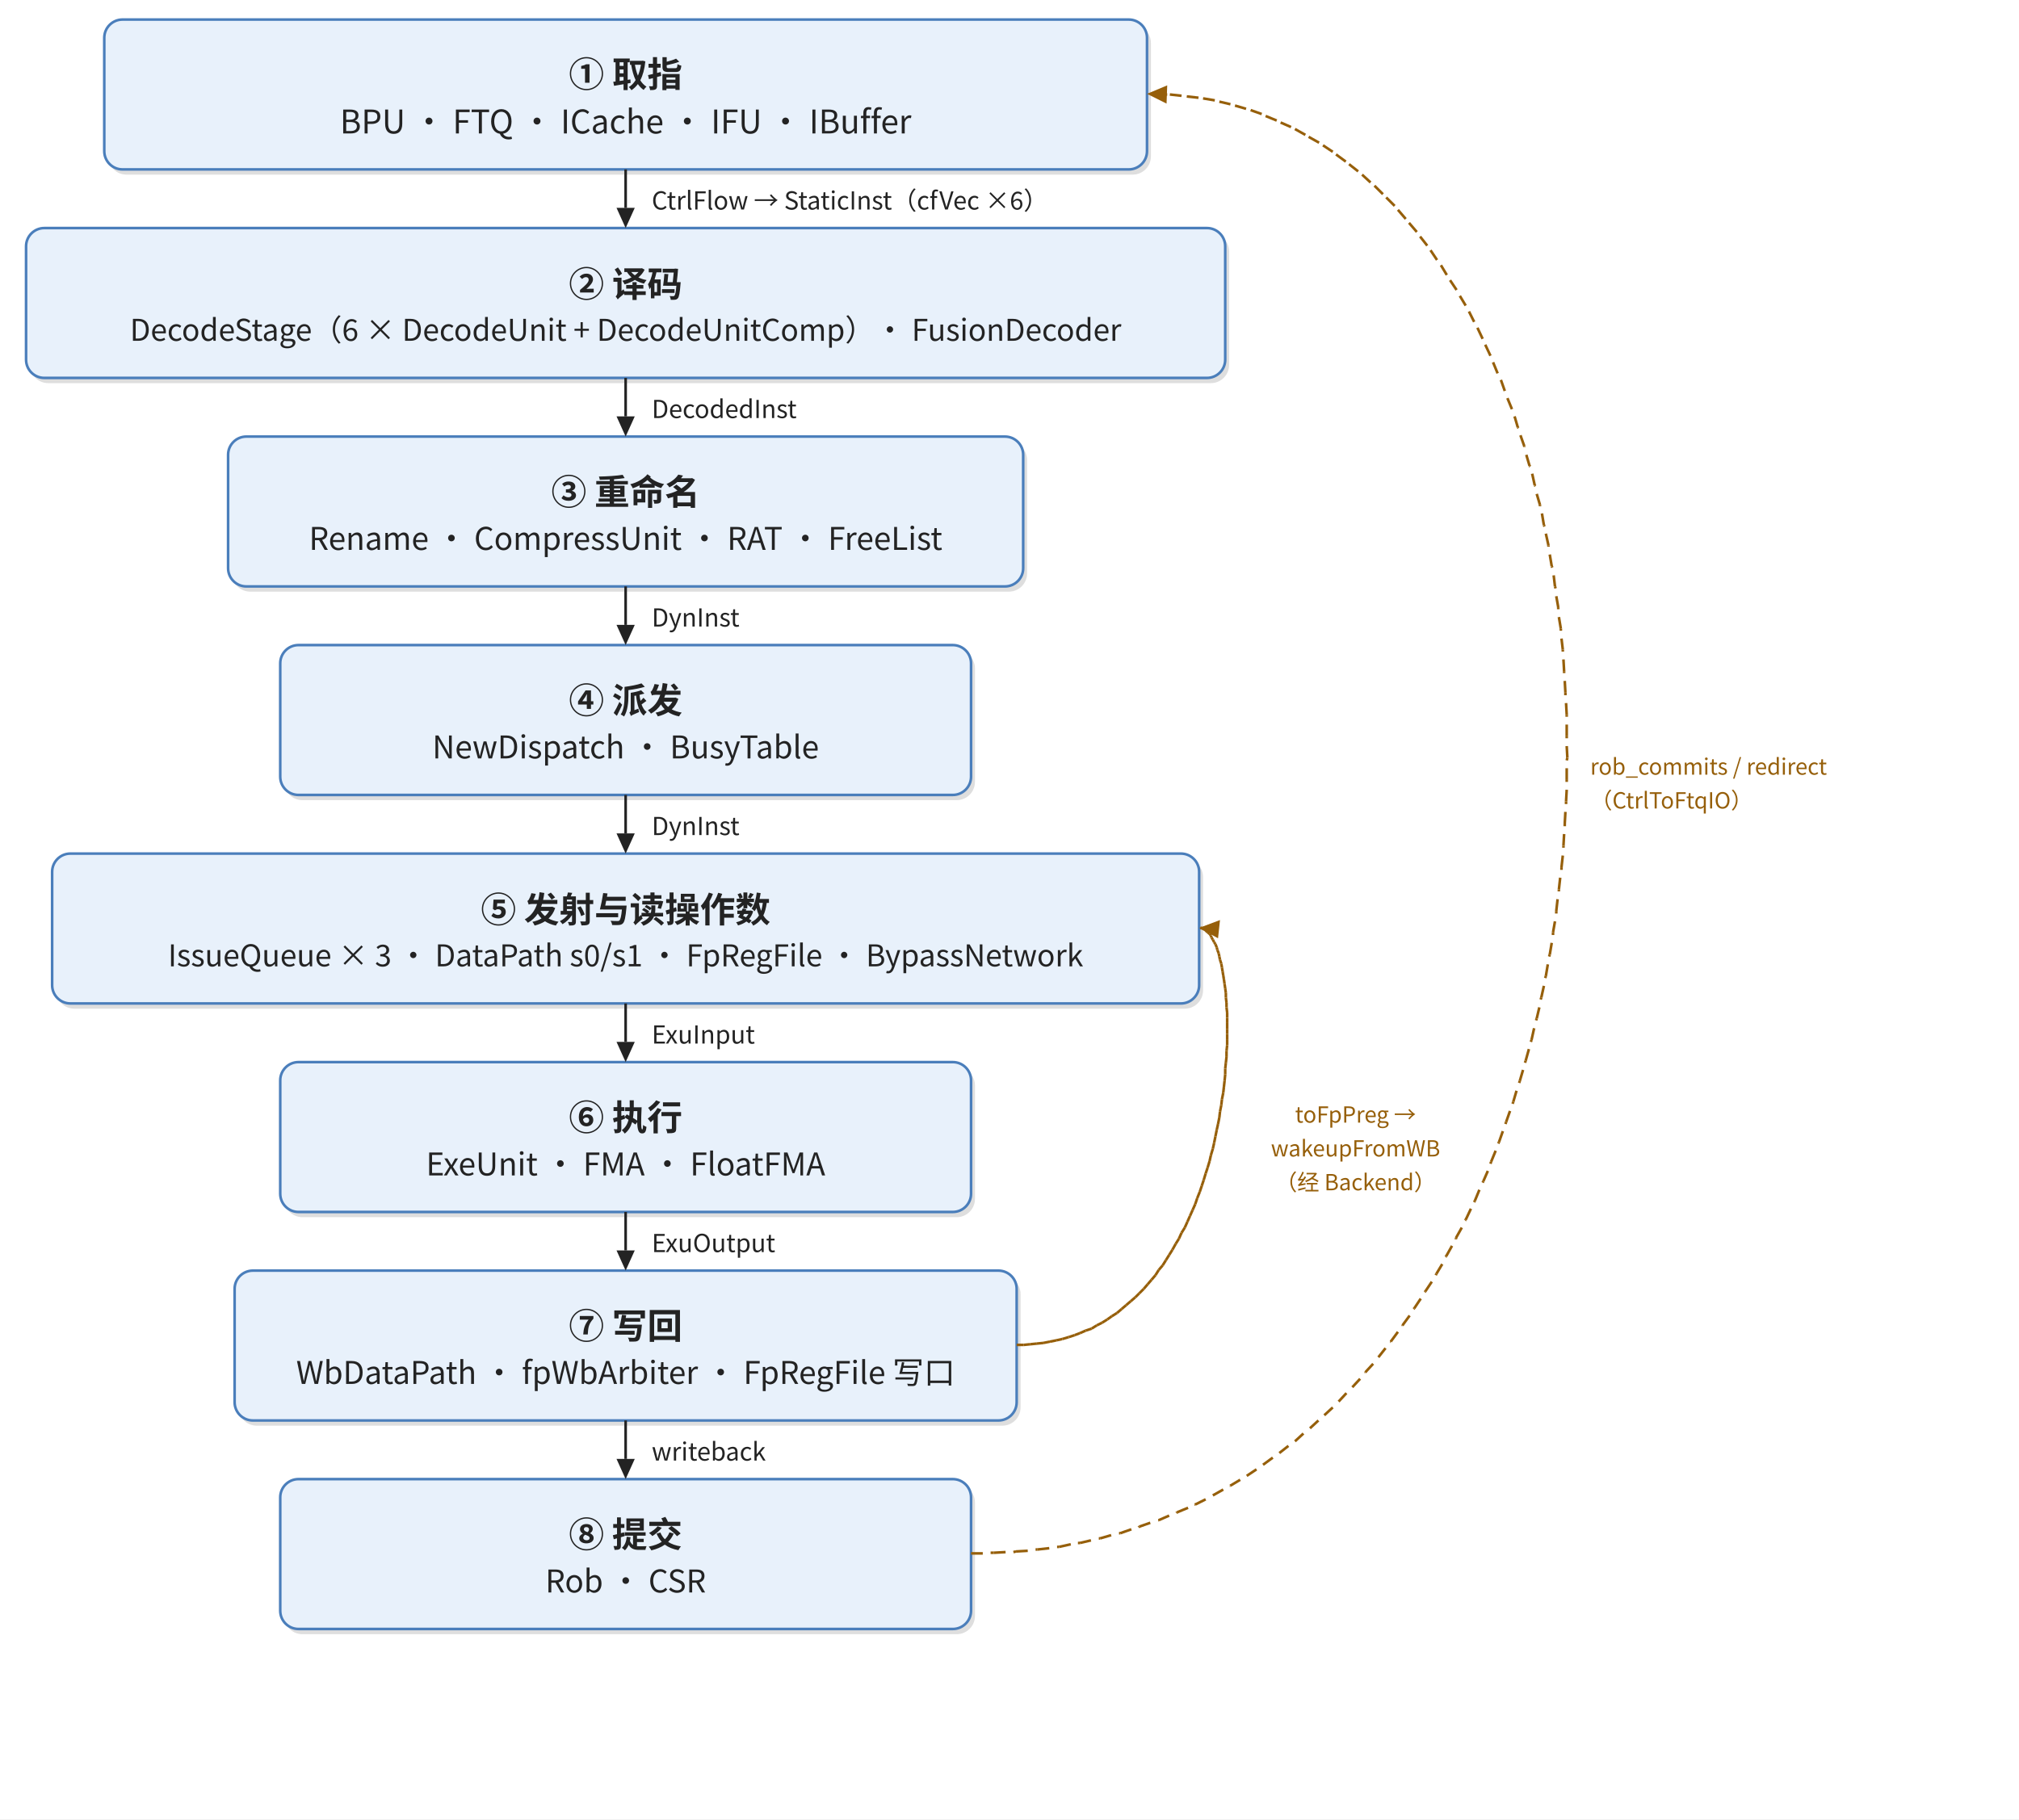
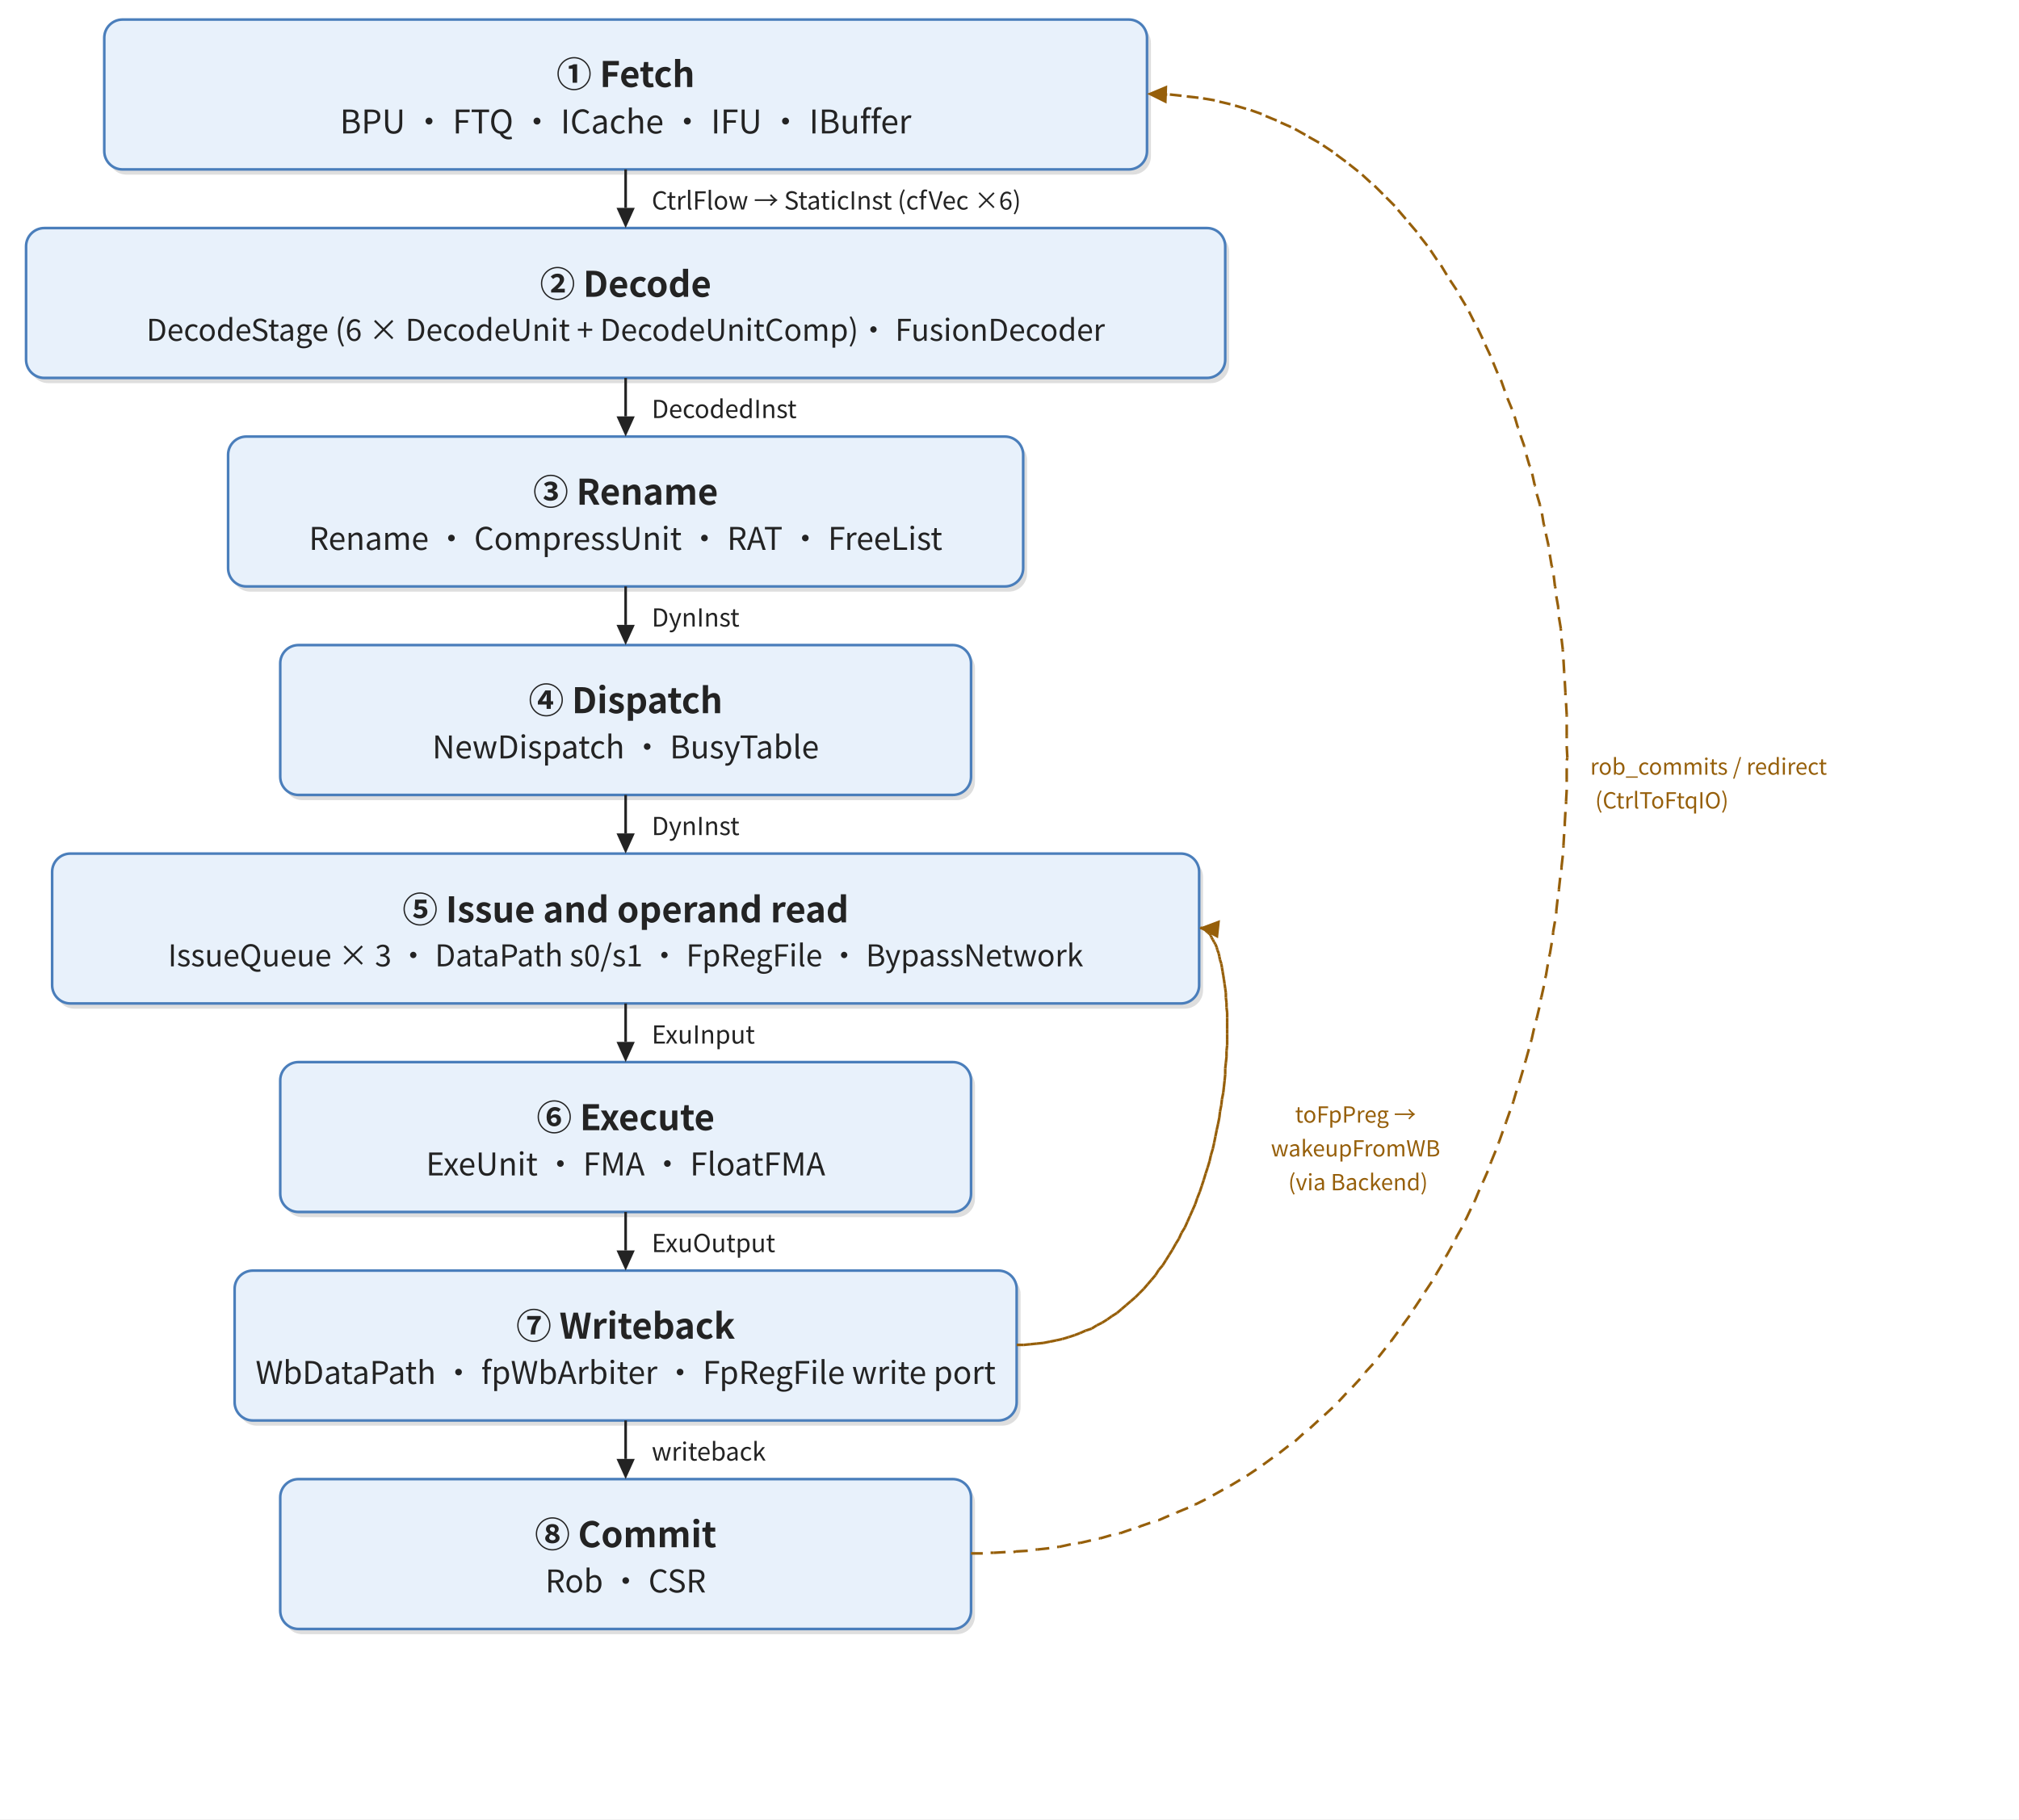
- <svg xmlns="http://www.w3.org/2000/svg" width="1549" height="1396" viewBox="0 0 1549 1396" font-family="'Noto Sans CJK SC','Source Han Sans SC','Microsoft YaHei','PingFang SC',sans-serif">
+ <svg xmlns="http://www.w3.org/2000/svg" width="1549" height="1396" viewBox="0 0 1549 1396" font-family="'Noto Sans CJK SC','Source Han Sans SC','Microsoft YaHei','PingFang SC',sans-serif" xml:space="preserve">
  <rect x="0" y="0" width="1549" height="1396" fill="#ffffff" />
  <rect x="83" y="19" width="800" height="115" rx="14" fill="#DEDEDE" />
  <rect x="80" y="15" width="800" height="115" rx="14" fill="#E8F1FB" stroke="#4A7EBB" stroke-width="2" />
-   <text x="480" y="55" font-size="27" fill="#232323" text-anchor="middle" dominant-baseline="central" font-weight="bold">① 取指</text>
-   <text x="480" y="91.5" font-size="25" fill="#232323" text-anchor="middle" dominant-baseline="central">BPU · FTQ · ICache · IFU · IBuffer</text>
+   <text xml:space="preserve" x="480" y="55" font-size="27" fill="#232323" text-anchor="middle" dominant-baseline="central" font-weight="bold">① Fetch</text>
+   <text xml:space="preserve" x="480" y="91.5" font-size="25" fill="#232323" text-anchor="middle" dominant-baseline="central">BPU · FTQ · ICache · IFU · IBuffer</text>
  <rect x="23" y="179" width="920" height="115" rx="14" fill="#DEDEDE" />
  <rect x="20" y="175" width="920" height="115" rx="14" fill="#E8F1FB" stroke="#4A7EBB" stroke-width="2" />
-   <text x="480" y="216" font-size="27" fill="#232323" text-anchor="middle" dominant-baseline="central" font-weight="bold">② 译码</text>
-   <text x="480" y="251.5" font-size="23" fill="#232323" text-anchor="middle" dominant-baseline="central">DecodeStage（6 × DecodeUnit + DecodeUnitComp）· FusionDecoder</text>
+   <text xml:space="preserve" x="480" y="216" font-size="27" fill="#232323" text-anchor="middle" dominant-baseline="central" font-weight="bold">② Decode</text>
+   <text xml:space="preserve" x="480" y="251.5" font-size="23" fill="#232323" text-anchor="middle" dominant-baseline="central">DecodeStage (6 × DecodeUnit + DecodeUnitComp)· FusionDecoder</text>
  <rect x="178" y="339" width="610" height="115" rx="14" fill="#DEDEDE" />
  <rect x="175" y="335" width="610" height="115" rx="14" fill="#E8F1FB" stroke="#4A7EBB" stroke-width="2" />
-   <text x="480" y="375.5" font-size="27" fill="#232323" text-anchor="middle" dominant-baseline="central" font-weight="bold">③ 重命名</text>
-   <text x="480" y="411.5" font-size="24" fill="#232323" text-anchor="middle" dominant-baseline="central">Rename · CompressUnit · RAT · FreeList</text>
+   <text xml:space="preserve" x="480" y="375.5" font-size="27" fill="#232323" text-anchor="middle" dominant-baseline="central" font-weight="bold">③ Rename</text>
+   <text xml:space="preserve" x="480" y="411.5" font-size="24" fill="#232323" text-anchor="middle" dominant-baseline="central">Rename · CompressUnit · RAT · FreeList</text>
  <rect x="218" y="499" width="530" height="115" rx="14" fill="#DEDEDE" />
  <rect x="215" y="495" width="530" height="115" rx="14" fill="#E8F1FB" stroke="#4A7EBB" stroke-width="2" />
-   <text x="480" y="535.5" font-size="27" fill="#232323" text-anchor="middle" dominant-baseline="central" font-weight="bold">④ 派发</text>
-   <text x="480" y="571.5" font-size="24" fill="#232323" text-anchor="middle" dominant-baseline="central">NewDispatch · BusyTable</text>
+   <text xml:space="preserve" x="480" y="535.5" font-size="27" fill="#232323" text-anchor="middle" dominant-baseline="central" font-weight="bold">④ Dispatch</text>
+   <text xml:space="preserve" x="480" y="571.5" font-size="24" fill="#232323" text-anchor="middle" dominant-baseline="central">NewDispatch · BusyTable</text>
  <rect x="43" y="659" width="880" height="115" rx="14" fill="#DEDEDE" />
  <rect x="40" y="655" width="880" height="115" rx="14" fill="#E8F1FB" stroke="#4A7EBB" stroke-width="2" />
-   <text x="480" y="696" font-size="27" fill="#232323" text-anchor="middle" dominant-baseline="central" font-weight="bold">⑤ 发射与读操作数</text>
-   <text x="480" y="731.5" font-size="23" fill="#232323" text-anchor="middle" dominant-baseline="central">IssueQueue × 3 · DataPath s0/s1 · FpRegFile · BypassNetwork</text>
+   <text xml:space="preserve" x="480" y="696" font-size="27" fill="#232323" text-anchor="middle" dominant-baseline="central" font-weight="bold">⑤ Issue and operand read</text>
+   <text xml:space="preserve" x="480" y="731.5" font-size="23" fill="#232323" text-anchor="middle" dominant-baseline="central">IssueQueue × 3 · DataPath s0/s1 · FpRegFile · BypassNetwork</text>
  <rect x="218" y="819" width="530" height="115" rx="14" fill="#DEDEDE" />
  <rect x="215" y="815" width="530" height="115" rx="14" fill="#E8F1FB" stroke="#4A7EBB" stroke-width="2" />
-   <text x="480" y="855.5" font-size="27" fill="#232323" text-anchor="middle" dominant-baseline="central" font-weight="bold">⑥ 执行</text>
-   <text x="480" y="891.5" font-size="24" fill="#232323" text-anchor="middle" dominant-baseline="central">ExeUnit · FMA · FloatFMA</text>
+   <text xml:space="preserve" x="480" y="855.5" font-size="27" fill="#232323" text-anchor="middle" dominant-baseline="central" font-weight="bold">⑥ Execute</text>
+   <text xml:space="preserve" x="480" y="891.5" font-size="24" fill="#232323" text-anchor="middle" dominant-baseline="central">ExeUnit · FMA · FloatFMA</text>
  <rect x="183" y="979" width="600" height="115" rx="14" fill="#DEDEDE" />
  <rect x="180" y="975" width="600" height="115" rx="14" fill="#E8F1FB" stroke="#4A7EBB" stroke-width="2" />
-   <text x="480" y="1015.5" font-size="27" fill="#232323" text-anchor="middle" dominant-baseline="central" font-weight="bold">⑦ 写回</text>
-   <text x="480" y="1051.5" font-size="24" fill="#232323" text-anchor="middle" dominant-baseline="central">WbDataPath · fpWbArbiter · FpRegFile 写口</text>
+   <text xml:space="preserve" x="480" y="1015.5" font-size="27" fill="#232323" text-anchor="middle" dominant-baseline="central" font-weight="bold">⑦ Writeback</text>
+   <text xml:space="preserve" x="480" y="1051.5" font-size="24" fill="#232323" text-anchor="middle" dominant-baseline="central">WbDataPath · fpWbArbiter · FpRegFile write port</text>
  <rect x="218" y="1139" width="530" height="115" rx="14" fill="#DEDEDE" />
  <rect x="215" y="1135" width="530" height="115" rx="14" fill="#E8F1FB" stroke="#4A7EBB" stroke-width="2" />
-   <text x="480" y="1175.5" font-size="27" fill="#232323" text-anchor="middle" dominant-baseline="central" font-weight="bold">⑧ 提交</text>
-   <text x="480" y="1211.5" font-size="24" fill="#232323" text-anchor="middle" dominant-baseline="central">Rob · CSR</text>
+   <text xml:space="preserve" x="480" y="1175.5" font-size="27" fill="#232323" text-anchor="middle" dominant-baseline="central" font-weight="bold">⑧ Commit</text>
+   <text xml:space="preserve" x="480" y="1211.5" font-size="24" fill="#232323" text-anchor="middle" dominant-baseline="central">Rob · CSR</text>
  <polygon points="480,175 473,159.5 487,159.5" fill="#232323" />
  <line x1="480" y1="130" x2="480" y2="159.5" stroke="#232323" stroke-width="2" stroke-linecap="butt" />
-   <text x="500" y="152.5" font-size="19" fill="#232323" text-anchor="start" dominant-baseline="central" stroke="#FFFFFF" stroke-width="3.2" paint-order="stroke" stroke-linejoin="round">CtrlFlow → StaticInst（cfVec ×6）</text>
+   <text xml:space="preserve" x="500" y="152.5" font-size="19" fill="#232323" text-anchor="start" dominant-baseline="central" stroke="#FFFFFF" stroke-width="3.2" paint-order="stroke" stroke-linejoin="round">CtrlFlow → StaticInst (cfVec ×6)</text>
  <polygon points="480,335 473,319.5 487,319.5" fill="#232323" />
  <line x1="480" y1="290" x2="480" y2="319.5" stroke="#232323" stroke-width="2" stroke-linecap="butt" />
-   <text x="500" y="312.5" font-size="19" fill="#232323" text-anchor="start" dominant-baseline="central" stroke="#FFFFFF" stroke-width="3.2" paint-order="stroke" stroke-linejoin="round">DecodedInst</text>
+   <text xml:space="preserve" x="500" y="312.5" font-size="19" fill="#232323" text-anchor="start" dominant-baseline="central" stroke="#FFFFFF" stroke-width="3.2" paint-order="stroke" stroke-linejoin="round">DecodedInst</text>
  <polygon points="480,495 473,479.5 487,479.5" fill="#232323" />
  <line x1="480" y1="450" x2="480" y2="479.5" stroke="#232323" stroke-width="2" stroke-linecap="butt" />
-   <text x="500" y="472.5" font-size="19" fill="#232323" text-anchor="start" dominant-baseline="central" stroke="#FFFFFF" stroke-width="3.2" paint-order="stroke" stroke-linejoin="round">DynInst</text>
+   <text xml:space="preserve" x="500" y="472.5" font-size="19" fill="#232323" text-anchor="start" dominant-baseline="central" stroke="#FFFFFF" stroke-width="3.2" paint-order="stroke" stroke-linejoin="round">DynInst</text>
  <polygon points="480,655 473,639.5 487,639.5" fill="#232323" />
  <line x1="480" y1="610" x2="480" y2="639.5" stroke="#232323" stroke-width="2" stroke-linecap="butt" />
-   <text x="500" y="632.5" font-size="19" fill="#232323" text-anchor="start" dominant-baseline="central" stroke="#FFFFFF" stroke-width="3.2" paint-order="stroke" stroke-linejoin="round">DynInst</text>
+   <text xml:space="preserve" x="500" y="632.5" font-size="19" fill="#232323" text-anchor="start" dominant-baseline="central" stroke="#FFFFFF" stroke-width="3.2" paint-order="stroke" stroke-linejoin="round">DynInst</text>
  <polygon points="480,815 473,799.5 487,799.5" fill="#232323" />
  <line x1="480" y1="770" x2="480" y2="799.5" stroke="#232323" stroke-width="2" stroke-linecap="butt" />
-   <text x="500" y="792.5" font-size="19" fill="#232323" text-anchor="start" dominant-baseline="central" stroke="#FFFFFF" stroke-width="3.2" paint-order="stroke" stroke-linejoin="round">ExuInput</text>
+   <text xml:space="preserve" x="500" y="792.5" font-size="19" fill="#232323" text-anchor="start" dominant-baseline="central" stroke="#FFFFFF" stroke-width="3.2" paint-order="stroke" stroke-linejoin="round">ExuInput</text>
  <polygon points="480,975 473,959.5 487,959.5" fill="#232323" />
  <line x1="480" y1="930" x2="480" y2="959.5" stroke="#232323" stroke-width="2" stroke-linecap="butt" />
-   <text x="500" y="952.5" font-size="19" fill="#232323" text-anchor="start" dominant-baseline="central" stroke="#FFFFFF" stroke-width="3.2" paint-order="stroke" stroke-linejoin="round">ExuOutput</text>
+   <text xml:space="preserve" x="500" y="952.5" font-size="19" fill="#232323" text-anchor="start" dominant-baseline="central" stroke="#FFFFFF" stroke-width="3.2" paint-order="stroke" stroke-linejoin="round">ExuOutput</text>
  <polygon points="480,1135 473,1119.5 487,1119.5" fill="#232323" />
  <line x1="480" y1="1090" x2="480" y2="1119.5" stroke="#232323" stroke-width="2" stroke-linecap="butt" />
-   <text x="500" y="1112.5" font-size="19" fill="#232323" text-anchor="start" dominant-baseline="central" stroke="#FFFFFF" stroke-width="3.2" paint-order="stroke" stroke-linejoin="round">writeback</text>
+   <text xml:space="preserve" x="500" y="1112.5" font-size="19" fill="#232323" text-anchor="start" dominant-baseline="central" stroke="#FFFFFF" stroke-width="3.2" paint-order="stroke" stroke-linejoin="round">writeback</text>
  <polygon points="920,712 936,706 934.5,720" fill="#965F0A" />
  <line x1="780" y1="1032" x2="785.5" y2="1032" stroke="#965F0A" stroke-width="2" stroke-linecap="butt" />
  <line x1="785.5" y1="1032" x2="790.5" y2="1031.5" stroke="#965F0A" stroke-width="2" stroke-linecap="butt" />
  <line x1="790.5" y1="1031.5" x2="795.5" y2="1031" stroke="#965F0A" stroke-width="2" stroke-linecap="butt" />
  <line x1="795.5" y1="1031" x2="800.5" y2="1030.5" stroke="#965F0A" stroke-width="2" stroke-linecap="butt" />
  <line x1="800.5" y1="1030.5" x2="805.5" y2="1029.5" stroke="#965F0A" stroke-width="2" stroke-linecap="butt" />
  <line x1="805.5" y1="1029.5" x2="810.5" y2="1028.5" stroke="#965F0A" stroke-width="2" stroke-linecap="butt" />
  <line x1="810.5" y1="1028.5" x2="815" y2="1027.5" stroke="#965F0A" stroke-width="2" stroke-linecap="butt" />
  <line x1="815" y1="1027.5" x2="820" y2="1026" stroke="#965F0A" stroke-width="2" stroke-linecap="butt" />
  <line x1="820" y1="1026" x2="824.5" y2="1024.5" stroke="#965F0A" stroke-width="2" stroke-linecap="butt" />
  <line x1="824.5" y1="1024.5" x2="828.5" y2="1023" stroke="#965F0A" stroke-width="2" stroke-linecap="butt" />
  <line x1="828.5" y1="1023" x2="833" y2="1021" stroke="#965F0A" stroke-width="2" stroke-linecap="butt" />
  <line x1="833" y1="1021" x2="837.5" y2="1019.5" stroke="#965F0A" stroke-width="2" stroke-linecap="butt" />
  <line x1="837.5" y1="1019.5" x2="841.5" y2="1017" stroke="#965F0A" stroke-width="2" stroke-linecap="butt" />
  <line x1="841.5" y1="1017" x2="845.5" y2="1015" stroke="#965F0A" stroke-width="2" stroke-linecap="butt" />
  <line x1="845.5" y1="1015" x2="849.5" y2="1012.5" stroke="#965F0A" stroke-width="2" stroke-linecap="butt" />
  <line x1="849.5" y1="1012.5" x2="853" y2="1010" stroke="#965F0A" stroke-width="2" stroke-linecap="butt" />
  <line x1="853" y1="1010" x2="857" y2="1007.5" stroke="#965F0A" stroke-width="2" stroke-linecap="butt" />
  <line x1="857" y1="1007.5" x2="860.5" y2="1004.5" stroke="#965F0A" stroke-width="2" stroke-linecap="butt" />
  <line x1="860.5" y1="1004.5" x2="864" y2="1001.5" stroke="#965F0A" stroke-width="2" stroke-linecap="butt" />
  <line x1="864" y1="1001.5" x2="867.5" y2="998.5" stroke="#965F0A" stroke-width="2" stroke-linecap="butt" />
  <line x1="867.5" y1="998.5" x2="871" y2="995.5" stroke="#965F0A" stroke-width="2" stroke-linecap="butt" />
  <line x1="871" y1="995.5" x2="874" y2="992.5" stroke="#965F0A" stroke-width="2" stroke-linecap="butt" />
  <line x1="874" y1="992.5" x2="877.5" y2="989" stroke="#965F0A" stroke-width="2" stroke-linecap="butt" />
  <line x1="877.5" y1="989" x2="880.5" y2="985.5" stroke="#965F0A" stroke-width="2" stroke-linecap="butt" />
  <line x1="880.5" y1="985.5" x2="883.5" y2="982" stroke="#965F0A" stroke-width="2" stroke-linecap="butt" />
  <line x1="883.5" y1="982" x2="886.5" y2="978.5" stroke="#965F0A" stroke-width="2" stroke-linecap="butt" />
  <line x1="886.5" y1="978.5" x2="889" y2="974.5" stroke="#965F0A" stroke-width="2" stroke-linecap="butt" />
  <line x1="889" y1="974.5" x2="892" y2="971" stroke="#965F0A" stroke-width="2" stroke-linecap="butt" />
  <line x1="892" y1="971" x2="894.5" y2="967" stroke="#965F0A" stroke-width="2" stroke-linecap="butt" />
  <line x1="894.5" y1="967" x2="897" y2="963" stroke="#965F0A" stroke-width="2" stroke-linecap="butt" />
  <line x1="897" y1="963" x2="899.5" y2="959" stroke="#965F0A" stroke-width="2" stroke-linecap="butt" />
  <line x1="899.5" y1="959" x2="902" y2="954.5" stroke="#965F0A" stroke-width="2" stroke-linecap="butt" />
  <line x1="902" y1="954.5" x2="904.5" y2="950.5" stroke="#965F0A" stroke-width="2" stroke-linecap="butt" />
  <line x1="904.5" y1="950.5" x2="906.5" y2="946" stroke="#965F0A" stroke-width="2" stroke-linecap="butt" />
  <line x1="906.5" y1="946" x2="909" y2="942" stroke="#965F0A" stroke-width="2" stroke-linecap="butt" />
  <line x1="909" y1="942" x2="911" y2="937.5" stroke="#965F0A" stroke-width="2" stroke-linecap="butt" />
  <line x1="911" y1="937.5" x2="913" y2="933" stroke="#965F0A" stroke-width="2" stroke-linecap="butt" />
  <line x1="913" y1="933" x2="915" y2="928.5" stroke="#965F0A" stroke-width="2" stroke-linecap="butt" />
  <line x1="915" y1="928.5" x2="917" y2="924" stroke="#965F0A" stroke-width="2" stroke-linecap="butt" />
  <line x1="917" y1="924" x2="918.5" y2="919.5" stroke="#965F0A" stroke-width="2" stroke-linecap="butt" />
  <line x1="918.5" y1="919.5" x2="920.5" y2="914.5" stroke="#965F0A" stroke-width="2" stroke-linecap="butt" />
  <line x1="920.5" y1="914.5" x2="922" y2="910" stroke="#965F0A" stroke-width="2" stroke-linecap="butt" />
  <line x1="922" y1="910" x2="923.5" y2="905.5" stroke="#965F0A" stroke-width="2" stroke-linecap="butt" />
  <line x1="923.5" y1="905.5" x2="925" y2="900.5" stroke="#965F0A" stroke-width="2" stroke-linecap="butt" />
  <line x1="925" y1="900.5" x2="926.5" y2="896" stroke="#965F0A" stroke-width="2" stroke-linecap="butt" />
  <line x1="926.5" y1="896" x2="928" y2="891" stroke="#965F0A" stroke-width="2" stroke-linecap="butt" />
  <line x1="928" y1="891" x2="929" y2="886.5" stroke="#965F0A" stroke-width="2" stroke-linecap="butt" />
  <line x1="929" y1="886.5" x2="930.5" y2="881.5" stroke="#965F0A" stroke-width="2" stroke-linecap="butt" />
  <line x1="930.5" y1="881.5" x2="931.5" y2="877" stroke="#965F0A" stroke-width="2" stroke-linecap="butt" />
  <line x1="931.5" y1="877" x2="932.5" y2="872" stroke="#965F0A" stroke-width="2" stroke-linecap="butt" />
  <line x1="932.5" y1="872" x2="933.5" y2="867" stroke="#965F0A" stroke-width="2" stroke-linecap="butt" />
  <line x1="933.5" y1="867" x2="934.5" y2="862.5" stroke="#965F0A" stroke-width="2" stroke-linecap="butt" />
  <line x1="934.5" y1="862.5" x2="935.5" y2="857.5" stroke="#965F0A" stroke-width="2" stroke-linecap="butt" />
  <line x1="935.5" y1="857.5" x2="936" y2="853" stroke="#965F0A" stroke-width="2" stroke-linecap="butt" />
  <line x1="936" y1="853" x2="937" y2="848" stroke="#965F0A" stroke-width="2" stroke-linecap="butt" />
  <line x1="937" y1="848" x2="937.5" y2="843.5" stroke="#965F0A" stroke-width="2" stroke-linecap="butt" />
  <line x1="937.5" y1="843.5" x2="938.5" y2="838.5" stroke="#965F0A" stroke-width="2" stroke-linecap="butt" />
  <line x1="938.5" y1="838.5" x2="939" y2="834" stroke="#965F0A" stroke-width="2" stroke-linecap="butt" />
  <line x1="939" y1="834" x2="939.5" y2="829.5" stroke="#965F0A" stroke-width="2" stroke-linecap="butt" />
  <line x1="939.5" y1="829.5" x2="940" y2="824.5" stroke="#965F0A" stroke-width="2" stroke-linecap="butt" />
  <line x1="940" y1="824.5" x2="940" y2="820" stroke="#965F0A" stroke-width="2" stroke-linecap="butt" />
  <line x1="940" y1="820" x2="940.5" y2="815.5" stroke="#965F0A" stroke-width="2" stroke-linecap="butt" />
  <line x1="940.5" y1="815.5" x2="941" y2="811" stroke="#965F0A" stroke-width="2" stroke-linecap="butt" />
  <line x1="941" y1="811" x2="941" y2="806.5" stroke="#965F0A" stroke-width="2" stroke-linecap="butt" />
  <line x1="941" y1="806.5" x2="941.5" y2="802" stroke="#965F0A" stroke-width="2" stroke-linecap="butt" />
  <line x1="941.5" y1="802" x2="941.5" y2="798" stroke="#965F0A" stroke-width="2" stroke-linecap="butt" />
  <line x1="941.5" y1="798" x2="941.5" y2="793.5" stroke="#965F0A" stroke-width="2" stroke-linecap="butt" />
  <line x1="941.5" y1="793.5" x2="941.5" y2="789.5" stroke="#965F0A" stroke-width="2" stroke-linecap="butt" />
  <line x1="941.5" y1="789.5" x2="941.5" y2="785" stroke="#965F0A" stroke-width="2" stroke-linecap="butt" />
  <line x1="941.5" y1="785" x2="941.5" y2="781" stroke="#965F0A" stroke-width="2" stroke-linecap="butt" />
  <line x1="941.5" y1="781" x2="941.5" y2="777" stroke="#965F0A" stroke-width="2" stroke-linecap="butt" />
  <line x1="941.5" y1="777" x2="941" y2="773" stroke="#965F0A" stroke-width="2" stroke-linecap="butt" />
  <line x1="941" y1="773" x2="941" y2="769.5" stroke="#965F0A" stroke-width="2" stroke-linecap="butt" />
  <line x1="941" y1="769.5" x2="940.5" y2="765.5" stroke="#965F0A" stroke-width="2" stroke-linecap="butt" />
  <line x1="940.5" y1="765.5" x2="940.5" y2="762" stroke="#965F0A" stroke-width="2" stroke-linecap="butt" />
  <line x1="940.5" y1="762" x2="940" y2="758.5" stroke="#965F0A" stroke-width="2" stroke-linecap="butt" />
  <line x1="940" y1="758.5" x2="939.5" y2="755" stroke="#965F0A" stroke-width="2" stroke-linecap="butt" />
  <line x1="939.5" y1="755" x2="939" y2="751.5" stroke="#965F0A" stroke-width="2" stroke-linecap="butt" />
  <line x1="939" y1="751.5" x2="938.5" y2="748.5" stroke="#965F0A" stroke-width="2" stroke-linecap="butt" />
  <line x1="938.5" y1="748.5" x2="938" y2="745.5" stroke="#965F0A" stroke-width="2" stroke-linecap="butt" />
  <line x1="938" y1="745.5" x2="937.5" y2="742.5" stroke="#965F0A" stroke-width="2" stroke-linecap="butt" />
  <line x1="937.5" y1="742.5" x2="937" y2="739.5" stroke="#965F0A" stroke-width="2" stroke-linecap="butt" />
  <line x1="937" y1="739.5" x2="936" y2="736.5" stroke="#965F0A" stroke-width="2" stroke-linecap="butt" />
  <line x1="936" y1="736.5" x2="935.5" y2="734" stroke="#965F0A" stroke-width="2" stroke-linecap="butt" />
  <line x1="935.5" y1="734" x2="935" y2="731.5" stroke="#965F0A" stroke-width="2" stroke-linecap="butt" />
  <line x1="935" y1="731.5" x2="934" y2="729" stroke="#965F0A" stroke-width="2" stroke-linecap="butt" />
  <line x1="934" y1="729" x2="933.5" y2="727" stroke="#965F0A" stroke-width="2" stroke-linecap="butt" />
  <line x1="933.5" y1="727" x2="932.5" y2="724.5" stroke="#965F0A" stroke-width="2" stroke-linecap="butt" />
  <line x1="932.5" y1="724.5" x2="931.5" y2="723" stroke="#965F0A" stroke-width="2" stroke-linecap="butt" />
  <line x1="931.5" y1="723" x2="930.5" y2="721" stroke="#965F0A" stroke-width="2" stroke-linecap="butt" />
  <line x1="930.5" y1="721" x2="929.5" y2="719.5" stroke="#965F0A" stroke-width="2" stroke-linecap="butt" />
  <line x1="929.5" y1="719.5" x2="929" y2="718" stroke="#965F0A" stroke-width="2" stroke-linecap="butt" />
  <line x1="929" y1="718" x2="928" y2="716.5" stroke="#965F0A" stroke-width="2" stroke-linecap="butt" />
  <line x1="928" y1="716.5" x2="926.5" y2="715.5" stroke="#965F0A" stroke-width="2" stroke-linecap="butt" />
  <line x1="926.5" y1="715.5" x2="925.5" y2="714.5" stroke="#965F0A" stroke-width="2" stroke-linecap="butt" />
  <line x1="925.5" y1="714.5" x2="924.5" y2="713.5" stroke="#965F0A" stroke-width="2" stroke-linecap="butt" />
  <line x1="924.5" y1="713.5" x2="923.5" y2="713" stroke="#965F0A" stroke-width="2" stroke-linecap="butt" />
  <line x1="923.5" y1="713" x2="922.5" y2="712.5" stroke="#965F0A" stroke-width="2" stroke-linecap="butt" />
  <line x1="922.5" y1="712.5" x2="921" y2="712" stroke="#965F0A" stroke-width="2" stroke-linecap="butt" />
  <line x1="921" y1="712" x2="930" y2="713" stroke="#965F0A" stroke-width="2" stroke-linecap="butt" />
-   <text x="1040" y="854.05" font-size="17" fill="#965F0A" text-anchor="middle" dominant-baseline="central" stroke="#FFFFFF" stroke-width="3.2" paint-order="stroke" stroke-linejoin="round">toFpPreg →</text>
-   <text x="1040" y="880" font-size="17" fill="#965F0A" text-anchor="middle" dominant-baseline="central" stroke="#FFFFFF" stroke-width="3.2" paint-order="stroke" stroke-linejoin="round">wakeupFromWB</text>
-   <text x="1040" y="905.95" font-size="17" fill="#965F0A" text-anchor="middle" dominant-baseline="central" stroke="#FFFFFF" stroke-width="3.2" paint-order="stroke" stroke-linejoin="round">（经 Backend）</text>
+   <text xml:space="preserve" x="1040" y="854.05" font-size="17" fill="#965F0A" text-anchor="middle" dominant-baseline="central" stroke="#FFFFFF" stroke-width="3.2" paint-order="stroke" stroke-linejoin="round">toFpPreg →</text>
+   <text xml:space="preserve" x="1040" y="880" font-size="17" fill="#965F0A" text-anchor="middle" dominant-baseline="central" stroke="#FFFFFF" stroke-width="3.2" paint-order="stroke" stroke-linejoin="round">wakeupFromWB</text>
+   <text xml:space="preserve" x="1040" y="905.95" font-size="17" fill="#965F0A" text-anchor="middle" dominant-baseline="central" stroke="#FFFFFF" stroke-width="3.2" paint-order="stroke" stroke-linejoin="round"> (via Backend)</text>
  <polygon points="880,72 895.5,65.5 895,79.5" fill="#965F0A" />
  <line x1="745" y1="1192" x2="754" y2="1192" stroke="#965F0A" stroke-width="2" stroke-linecap="butt" />
  <line x1="760" y1="1191.5" x2="762.5" y2="1191.5" stroke="#965F0A" stroke-width="2" stroke-linecap="butt" />
  <line x1="762.5" y1="1191.5" x2="771.5" y2="1191" stroke="#965F0A" stroke-width="2" stroke-linecap="butt" />
  <line x1="777.5" y1="1191" x2="779.5" y2="1190.5" stroke="#965F0A" stroke-width="2" stroke-linecap="butt" />
  <line x1="779.5" y1="1190.5" x2="788.5" y2="1190" stroke="#965F0A" stroke-width="2" stroke-linecap="butt" />
  <line x1="794.5" y1="1189" x2="796" y2="1189" stroke="#965F0A" stroke-width="2" stroke-linecap="butt" />
  <line x1="796" y1="1189" x2="805" y2="1188" stroke="#965F0A" stroke-width="2" stroke-linecap="butt" />
  <line x1="811" y1="1187" x2="812.5" y2="1187" stroke="#965F0A" stroke-width="2" stroke-linecap="butt" />
  <line x1="812.5" y1="1187" x2="821.5" y2="1185" stroke="#965F0A" stroke-width="2" stroke-linecap="butt" />
  <line x1="827" y1="1184" x2="828.5" y2="1184" stroke="#965F0A" stroke-width="2" stroke-linecap="butt" />
  <line x1="828.5" y1="1184" x2="837" y2="1182" stroke="#965F0A" stroke-width="2" stroke-linecap="butt" />
  <line x1="843" y1="1180.5" x2="844" y2="1180.5" stroke="#965F0A" stroke-width="2" stroke-linecap="butt" />
  <line x1="844" y1="1180.5" x2="852.5" y2="1178" stroke="#965F0A" stroke-width="2" stroke-linecap="butt" />
  <line x1="858.5" y1="1176.5" x2="859.5" y2="1176.5" stroke="#965F0A" stroke-width="2" stroke-linecap="butt" />
  <line x1="859.5" y1="1176.5" x2="868" y2="1173.5" stroke="#965F0A" stroke-width="2" stroke-linecap="butt" />
  <line x1="873.5" y1="1172" x2="874" y2="1171.5" stroke="#965F0A" stroke-width="2" stroke-linecap="butt" />
  <line x1="874" y1="1171.5" x2="882.5" y2="1168.5" stroke="#965F0A" stroke-width="2" stroke-linecap="butt" />
  <line x1="888.5" y1="1166.5" x2="889" y2="1166.5" stroke="#965F0A" stroke-width="2" stroke-linecap="butt" />
  <line x1="889" y1="1166.5" x2="897" y2="1163" stroke="#965F0A" stroke-width="2" stroke-linecap="butt" />
  <line x1="902.5" y1="1161" x2="903" y2="1160.5" stroke="#965F0A" stroke-width="2" stroke-linecap="butt" />
  <line x1="903" y1="1160.5" x2="911.5" y2="1157" stroke="#965F0A" stroke-width="2" stroke-linecap="butt" />
  <line x1="916.5" y1="1154.5" x2="917" y2="1154.5" stroke="#965F0A" stroke-width="2" stroke-linecap="butt" />
  <line x1="917" y1="1154.5" x2="925" y2="1150.5" stroke="#965F0A" stroke-width="2" stroke-linecap="butt" />
  <line x1="930.5" y1="1147.5" x2="930.5" y2="1147.5" stroke="#965F0A" stroke-width="2" stroke-linecap="butt" />
  <line x1="930.5" y1="1147.5" x2="938.5" y2="1143" stroke="#965F0A" stroke-width="2" stroke-linecap="butt" />
  <line x1="943.5" y1="1140" x2="944" y2="1140" stroke="#965F0A" stroke-width="2" stroke-linecap="butt" />
  <line x1="944" y1="1140" x2="951.5" y2="1135.5" stroke="#965F0A" stroke-width="2" stroke-linecap="butt" />
  <line x1="956.5" y1="1132.5" x2="956.5" y2="1132.5" stroke="#965F0A" stroke-width="2" stroke-linecap="butt" />
  <line x1="956.5" y1="1132.5" x2="964" y2="1127.5" stroke="#965F0A" stroke-width="2" stroke-linecap="butt" />
  <line x1="969" y1="1124" x2="969" y2="1124" stroke="#965F0A" stroke-width="2" stroke-linecap="butt" />
  <line x1="969" y1="1124" x2="976.5" y2="1118.5" stroke="#965F0A" stroke-width="2" stroke-linecap="butt" />
  <line x1="981.5" y1="1115" x2="981.5" y2="1115" stroke="#965F0A" stroke-width="2" stroke-linecap="butt" />
  <line x1="981.5" y1="1115" x2="988.5" y2="1109.5" stroke="#965F0A" stroke-width="2" stroke-linecap="butt" />
  <line x1="993.5" y1="1106" x2="993.5" y2="1106" stroke="#965F0A" stroke-width="2" stroke-linecap="butt" />
  <line x1="993.5" y1="1106" x2="1000" y2="1100" stroke="#965F0A" stroke-width="2" stroke-linecap="butt" />
  <line x1="1005" y1="1096" x2="1005" y2="1096" stroke="#965F0A" stroke-width="2" stroke-linecap="butt" />
  <line x1="1005" y1="1096" x2="1011.5" y2="1090" stroke="#965F0A" stroke-width="2" stroke-linecap="butt" />
  <line x1="1016" y1="1086" x2="1016" y2="1086" stroke="#965F0A" stroke-width="2" stroke-linecap="butt" />
  <line x1="1016" y1="1086" x2="1022.5" y2="1080" stroke="#965F0A" stroke-width="2" stroke-linecap="butt" />
  <line x1="1027" y1="1075.5" x2="1027" y2="1075.5" stroke="#965F0A" stroke-width="2" stroke-linecap="butt" />
  <line x1="1027" y1="1075.5" x2="1033" y2="1069" stroke="#965F0A" stroke-width="2" stroke-linecap="butt" />
  <line x1="1037.5" y1="1064.5" x2="1037.5" y2="1064.5" stroke="#965F0A" stroke-width="2" stroke-linecap="butt" />
  <line x1="1037.5" y1="1064.5" x2="1043.5" y2="1058" stroke="#965F0A" stroke-width="2" stroke-linecap="butt" />
  <line x1="1047.5" y1="1053.5" x2="1047.5" y2="1053" stroke="#965F0A" stroke-width="2" stroke-linecap="butt" />
  <line x1="1047.5" y1="1053" x2="1053.5" y2="1046.5" stroke="#965F0A" stroke-width="2" stroke-linecap="butt" />
  <line x1="1057.5" y1="1041.5" x2="1057.5" y2="1041.5" stroke="#965F0A" stroke-width="2" stroke-linecap="butt" />
  <line x1="1057.5" y1="1041.5" x2="1063" y2="1034.5" stroke="#965F0A" stroke-width="2" stroke-linecap="butt" />
  <line x1="1066.5" y1="1029.5" x2="1067" y2="1029.5" stroke="#965F0A" stroke-width="2" stroke-linecap="butt" />
  <line x1="1067" y1="1029.5" x2="1072.5" y2="1022" stroke="#965F0A" stroke-width="2" stroke-linecap="butt" />
  <line x1="1076" y1="1017.5" x2="1076" y2="1017" stroke="#965F0A" stroke-width="2" stroke-linecap="butt" />
  <line x1="1076" y1="1017" x2="1081.5" y2="1009.5" stroke="#965F0A" stroke-width="2" stroke-linecap="butt" />
  <line x1="1084.5" y1="1004.5" x2="1085" y2="1004" stroke="#965F0A" stroke-width="2" stroke-linecap="butt" />
  <line x1="1085" y1="1004" x2="1090" y2="996.5" stroke="#965F0A" stroke-width="2" stroke-linecap="butt" />
  <line x1="1093" y1="991.5" x2="1093.5" y2="991" stroke="#965F0A" stroke-width="2" stroke-linecap="butt" />
  <line x1="1093.5" y1="991" x2="1098.5" y2="983.5" stroke="#965F0A" stroke-width="2" stroke-linecap="butt" />
  <line x1="1101.5" y1="978.5" x2="1102" y2="977.5" stroke="#965F0A" stroke-width="2" stroke-linecap="butt" />
  <line x1="1102" y1="977.5" x2="1106.5" y2="970" stroke="#965F0A" stroke-width="2" stroke-linecap="butt" />
  <line x1="1109" y1="964.5" x2="1109.5" y2="964" stroke="#965F0A" stroke-width="2" stroke-linecap="butt" />
  <line x1="1109.5" y1="964" x2="1114" y2="956" stroke="#965F0A" stroke-width="2" stroke-linecap="butt" />
  <line x1="1117" y1="951" x2="1117" y2="950" stroke="#965F0A" stroke-width="2" stroke-linecap="butt" />
  <line x1="1117" y1="950" x2="1121.5" y2="942" stroke="#965F0A" stroke-width="2" stroke-linecap="butt" />
  <line x1="1124" y1="936.5" x2="1124.5" y2="936" stroke="#965F0A" stroke-width="2" stroke-linecap="butt" />
  <line x1="1124.5" y1="936" x2="1128.5" y2="927.5" stroke="#965F0A" stroke-width="2" stroke-linecap="butt" />
  <line x1="1131" y1="922.5" x2="1131.5" y2="921.5" stroke="#965F0A" stroke-width="2" stroke-linecap="butt" />
  <line x1="1131.5" y1="921.5" x2="1135" y2="913" stroke="#965F0A" stroke-width="2" stroke-linecap="butt" />
  <line x1="1137.5" y1="907.5" x2="1138" y2="906.5" stroke="#965F0A" stroke-width="2" stroke-linecap="butt" />
  <line x1="1138" y1="906.5" x2="1141.5" y2="898.5" stroke="#965F0A" stroke-width="2" stroke-linecap="butt" />
  <line x1="1143.5" y1="893" x2="1144" y2="891.5" stroke="#965F0A" stroke-width="2" stroke-linecap="butt" />
  <line x1="1144" y1="891.5" x2="1147.5" y2="883" stroke="#965F0A" stroke-width="2" stroke-linecap="butt" />
  <line x1="1149.5" y1="877.5" x2="1150" y2="876.5" stroke="#965F0A" stroke-width="2" stroke-linecap="butt" />
  <line x1="1150" y1="876.5" x2="1153" y2="868" stroke="#965F0A" stroke-width="2" stroke-linecap="butt" />
  <line x1="1155" y1="862.5" x2="1155.5" y2="861" stroke="#965F0A" stroke-width="2" stroke-linecap="butt" />
  <line x1="1155.5" y1="861" x2="1158.5" y2="852.5" stroke="#965F0A" stroke-width="2" stroke-linecap="butt" />
  <line x1="1160.5" y1="847" x2="1161" y2="845.5" stroke="#965F0A" stroke-width="2" stroke-linecap="butt" />
  <line x1="1161" y1="845.5" x2="1163.5" y2="837" stroke="#965F0A" stroke-width="2" stroke-linecap="butt" />
  <line x1="1165.5" y1="831" x2="1166" y2="829.5" stroke="#965F0A" stroke-width="2" stroke-linecap="butt" />
  <line x1="1166" y1="829.5" x2="1168.5" y2="821" stroke="#965F0A" stroke-width="2" stroke-linecap="butt" />
  <line x1="1170" y1="815.5" x2="1170.5" y2="814" stroke="#965F0A" stroke-width="2" stroke-linecap="butt" />
  <line x1="1170.5" y1="814" x2="1173" y2="805" stroke="#965F0A" stroke-width="2" stroke-linecap="butt" />
  <line x1="1174.5" y1="799.5" x2="1175" y2="798" stroke="#965F0A" stroke-width="2" stroke-linecap="butt" />
  <line x1="1175" y1="798" x2="1177" y2="789" stroke="#965F0A" stroke-width="2" stroke-linecap="butt" />
  <line x1="1178.5" y1="783" x2="1179" y2="781.5" stroke="#965F0A" stroke-width="2" stroke-linecap="butt" />
  <line x1="1179" y1="781.5" x2="1181" y2="773" stroke="#965F0A" stroke-width="2" stroke-linecap="butt" />
  <line x1="1182" y1="767" x2="1182.5" y2="765.5" stroke="#965F0A" stroke-width="2" stroke-linecap="butt" />
  <line x1="1182.5" y1="765.5" x2="1184.5" y2="756.5" stroke="#965F0A" stroke-width="2" stroke-linecap="butt" />
  <line x1="1185.5" y1="750.5" x2="1186" y2="749" stroke="#965F0A" stroke-width="2" stroke-linecap="butt" />
  <line x1="1186" y1="749" x2="1187.5" y2="740" stroke="#965F0A" stroke-width="2" stroke-linecap="butt" />
  <line x1="1188.5" y1="734" x2="1189" y2="732.5" stroke="#965F0A" stroke-width="2" stroke-linecap="butt" />
  <line x1="1189" y1="732.5" x2="1190.5" y2="723.5" stroke="#965F0A" stroke-width="2" stroke-linecap="butt" />
  <line x1="1191.5" y1="717.5" x2="1191.5" y2="715.5" stroke="#965F0A" stroke-width="2" stroke-linecap="butt" />
  <line x1="1191.5" y1="715.5" x2="1193" y2="707" stroke="#965F0A" stroke-width="2" stroke-linecap="butt" />
  <line x1="1194" y1="701" x2="1194" y2="699" stroke="#965F0A" stroke-width="2" stroke-linecap="butt" />
  <line x1="1194" y1="699" x2="1195" y2="690" stroke="#965F0A" stroke-width="2" stroke-linecap="butt" />
  <line x1="1196" y1="684" x2="1196" y2="682.5" stroke="#965F0A" stroke-width="2" stroke-linecap="butt" />
  <line x1="1196" y1="682.5" x2="1197" y2="673.5" stroke="#965F0A" stroke-width="2" stroke-linecap="butt" />
  <line x1="1198" y1="667.5" x2="1198" y2="665.5" stroke="#965F0A" stroke-width="2" stroke-linecap="butt" />
  <line x1="1198" y1="665.5" x2="1199" y2="656.5" stroke="#965F0A" stroke-width="2" stroke-linecap="butt" />
  <line x1="1199.5" y1="650.5" x2="1199.5" y2="649" stroke="#965F0A" stroke-width="2" stroke-linecap="butt" />
  <line x1="1199.5" y1="649" x2="1200" y2="640" stroke="#965F0A" stroke-width="2" stroke-linecap="butt" />
  <line x1="1200.5" y1="634" x2="1200.5" y2="632" stroke="#965F0A" stroke-width="2" stroke-linecap="butt" />
  <line x1="1200.5" y1="632" x2="1201" y2="623" stroke="#965F0A" stroke-width="2" stroke-linecap="butt" />
  <line x1="1201.5" y1="617" x2="1201.5" y2="615" stroke="#965F0A" stroke-width="2" stroke-linecap="butt" />
  <line x1="1201.5" y1="615" x2="1202" y2="606" stroke="#965F0A" stroke-width="2" stroke-linecap="butt" />
  <line x1="1202" y1="600" x2="1202" y2="598.5" stroke="#965F0A" stroke-width="2" stroke-linecap="butt" />
  <line x1="1202" y1="598.5" x2="1202" y2="589.5" stroke="#965F0A" stroke-width="2" stroke-linecap="butt" />
  <line x1="1202" y1="583.5" x2="1202.5" y2="581.5" stroke="#965F0A" stroke-width="2" stroke-linecap="butt" />
  <line x1="1202.5" y1="581.5" x2="1202" y2="572.5" stroke="#965F0A" stroke-width="2" stroke-linecap="butt" />
  <line x1="1202" y1="566.5" x2="1202" y2="565" stroke="#965F0A" stroke-width="2" stroke-linecap="butt" />
  <line x1="1202" y1="565" x2="1202" y2="556" stroke="#965F0A" stroke-width="2" stroke-linecap="butt" />
  <line x1="1202" y1="550" x2="1202" y2="548.5" stroke="#965F0A" stroke-width="2" stroke-linecap="butt" />
  <line x1="1202" y1="548.5" x2="1201.5" y2="539.5" stroke="#965F0A" stroke-width="2" stroke-linecap="butt" />
  <line x1="1201" y1="533.5" x2="1201" y2="531.5" stroke="#965F0A" stroke-width="2" stroke-linecap="butt" />
  <line x1="1201" y1="531.5" x2="1200.5" y2="522.5" stroke="#965F0A" stroke-width="2" stroke-linecap="butt" />
  <line x1="1200" y1="516.5" x2="1200" y2="515" stroke="#965F0A" stroke-width="2" stroke-linecap="butt" />
  <line x1="1200" y1="515" x2="1199.5" y2="506" stroke="#965F0A" stroke-width="2" stroke-linecap="butt" />
  <line x1="1199" y1="500" x2="1199" y2="498.5" stroke="#965F0A" stroke-width="2" stroke-linecap="butt" />
  <line x1="1199" y1="498.5" x2="1198" y2="490" stroke="#965F0A" stroke-width="2" stroke-linecap="butt" />
  <line x1="1197.5" y1="484" x2="1197.5" y2="482.5" stroke="#965F0A" stroke-width="2" stroke-linecap="butt" />
  <line x1="1197.5" y1="482.5" x2="1196" y2="473.5" stroke="#965F0A" stroke-width="2" stroke-linecap="butt" />
  <line x1="1195.5" y1="467.5" x2="1195.5" y2="466" stroke="#965F0A" stroke-width="2" stroke-linecap="butt" />
  <line x1="1195.5" y1="466" x2="1194" y2="457.5" stroke="#965F0A" stroke-width="2" stroke-linecap="butt" />
  <line x1="1193.5" y1="451.5" x2="1193" y2="450" stroke="#965F0A" stroke-width="2" stroke-linecap="butt" />
  <line x1="1193" y1="450" x2="1192" y2="441.5" stroke="#965F0A" stroke-width="2" stroke-linecap="butt" />
  <line x1="1191" y1="435.5" x2="1190.5" y2="434.5" stroke="#965F0A" stroke-width="2" stroke-linecap="butt" />
  <line x1="1190.5" y1="434.5" x2="1189" y2="425.5" stroke="#965F0A" stroke-width="2" stroke-linecap="butt" />
  <line x1="1188" y1="419.5" x2="1188" y2="418.5" stroke="#965F0A" stroke-width="2" stroke-linecap="butt" />
  <line x1="1188" y1="418.5" x2="1186" y2="409.5" stroke="#965F0A" stroke-width="2" stroke-linecap="butt" />
  <line x1="1185" y1="404" x2="1184.5" y2="403" stroke="#965F0A" stroke-width="2" stroke-linecap="butt" />
  <line x1="1184.5" y1="403" x2="1183" y2="394" stroke="#965F0A" stroke-width="2" stroke-linecap="butt" />
  <line x1="1181.5" y1="388.5" x2="1181.5" y2="387.5" stroke="#965F0A" stroke-width="2" stroke-linecap="butt" />
  <line x1="1181.5" y1="387.5" x2="1179" y2="379" stroke="#965F0A" stroke-width="2" stroke-linecap="butt" />
  <line x1="1178" y1="373" x2="1177.5" y2="372.5" stroke="#965F0A" stroke-width="2" stroke-linecap="butt" />
  <line x1="1177.5" y1="372.5" x2="1175.5" y2="363.5" stroke="#965F0A" stroke-width="2" stroke-linecap="butt" />
  <line x1="1174" y1="358" x2="1173.5" y2="357.5" stroke="#965F0A" stroke-width="2" stroke-linecap="butt" />
  <line x1="1173.5" y1="357.5" x2="1171" y2="349" stroke="#965F0A" stroke-width="2" stroke-linecap="butt" />
  <line x1="1169.5" y1="343" x2="1169.5" y2="342.5" stroke="#965F0A" stroke-width="2" stroke-linecap="butt" />
  <line x1="1169.5" y1="342.5" x2="1166.5" y2="334" stroke="#965F0A" stroke-width="2" stroke-linecap="butt" />
  <line x1="1165" y1="328.5" x2="1164.5" y2="328" stroke="#965F0A" stroke-width="2" stroke-linecap="butt" />
  <line x1="1164.5" y1="328" x2="1162" y2="319.5" stroke="#965F0A" stroke-width="2" stroke-linecap="butt" />
  <line x1="1160" y1="314" x2="1160" y2="314" stroke="#965F0A" stroke-width="2" stroke-linecap="butt" />
  <line x1="1160" y1="314" x2="1156.5" y2="305.5" stroke="#965F0A" stroke-width="2" stroke-linecap="butt" />
  <line x1="1154.5" y1="300" x2="1151.5" y2="291.5" stroke="#965F0A" stroke-width="2" stroke-linecap="butt" />
  <line x1="1149" y1="286.5" x2="1145.5" y2="278" stroke="#965F0A" stroke-width="2" stroke-linecap="butt" />
  <line x1="1143.5" y1="273" x2="1139.5" y2="264.5" stroke="#965F0A" stroke-width="2" stroke-linecap="butt" />
  <line x1="1137.5" y1="260" x2="1133.5" y2="251.5" stroke="#965F0A" stroke-width="2" stroke-linecap="butt" />
  <line x1="1131" y1="247" x2="1127" y2="239" stroke="#965F0A" stroke-width="2" stroke-linecap="butt" />
  <line x1="1124.5" y1="234.5" x2="1120" y2="227" stroke="#965F0A" stroke-width="2" stroke-linecap="butt" />
  <line x1="1117.5" y1="222.5" x2="1112.5" y2="215" stroke="#965F0A" stroke-width="2" stroke-linecap="butt" />
  <line x1="1110" y1="211" x2="1105.5" y2="203.5" stroke="#965F0A" stroke-width="2" stroke-linecap="butt" />
  <line x1="1102.5" y1="199.5" x2="1097.5" y2="192" stroke="#965F0A" stroke-width="2" stroke-linecap="butt" />
  <line x1="1095" y1="188.5" x2="1089.5" y2="181.5" stroke="#965F0A" stroke-width="2" stroke-linecap="butt" />
  <line x1="1087" y1="178" x2="1081" y2="171" stroke="#965F0A" stroke-width="2" stroke-linecap="butt" />
  <line x1="1078.5" y1="168" x2="1072.5" y2="161" stroke="#965F0A" stroke-width="2" stroke-linecap="butt" />
  <line x1="1070" y1="158" x2="1063.5" y2="151.5" stroke="#965F0A" stroke-width="2" stroke-linecap="butt" />
  <line x1="1061" y1="149" x2="1054.5" y2="142.5" stroke="#965F0A" stroke-width="2" stroke-linecap="butt" />
  <line x1="1051.5" y1="140" x2="1045" y2="134" stroke="#965F0A" stroke-width="2" stroke-linecap="butt" />
  <line x1="1042" y1="131.5" x2="1035" y2="126" stroke="#965F0A" stroke-width="2" stroke-linecap="butt" />
  <line x1="1032.5" y1="124" x2="1025" y2="118.5" stroke="#965F0A" stroke-width="2" stroke-linecap="butt" />
  <line x1="1022.5" y1="116.5" x2="1015" y2="111.5" stroke="#965F0A" stroke-width="2" stroke-linecap="butt" />
  <line x1="1012" y1="109.5" x2="1004" y2="105" stroke="#965F0A" stroke-width="2" stroke-linecap="butt" />
  <line x1="1001.5" y1="103.5" x2="993.5" y2="99" stroke="#965F0A" stroke-width="2" stroke-linecap="butt" />
  <line x1="990.5" y1="97.5" x2="982.5" y2="94" stroke="#965F0A" stroke-width="2" stroke-linecap="butt" />
  <line x1="979.5" y1="92.5" x2="971" y2="89" stroke="#965F0A" stroke-width="2" stroke-linecap="butt" />
  <line x1="968" y1="87.5" x2="959.5" y2="84.5" stroke="#965F0A" stroke-width="2" stroke-linecap="butt" />
  <line x1="956" y1="83.5" x2="947.5" y2="81" stroke="#965F0A" stroke-width="2" stroke-linecap="butt" />
  <line x1="944" y1="80" x2="935.5" y2="78" stroke="#965F0A" stroke-width="2" stroke-linecap="butt" />
  <line x1="932" y1="77" x2="923" y2="75.5" stroke="#965F0A" stroke-width="2" stroke-linecap="butt" />
  <line x1="919.5" y1="75" x2="910.5" y2="74" stroke="#965F0A" stroke-width="2" stroke-linecap="butt" />
  <line x1="906.5" y1="73.5" x2="897.5" y2="72.5" stroke="#965F0A" stroke-width="2" stroke-linecap="butt" />
  <line x1="893.5" y1="72.5" x2="895.5" y2="72.5" stroke="#965F0A" stroke-width="2" stroke-linecap="butt" />
-   <text x="1220" y="587.025" font-size="17" fill="#965F0A" text-anchor="start" dominant-baseline="central" stroke="#FFFFFF" stroke-width="3.2" paint-order="stroke" stroke-linejoin="round">rob_commits / redirect</text>
-   <text x="1220" y="612.975" font-size="17" fill="#965F0A" text-anchor="start" dominant-baseline="central" stroke="#FFFFFF" stroke-width="3.2" paint-order="stroke" stroke-linejoin="round">（CtrlToFtqIO）</text>
+   <text xml:space="preserve" x="1220" y="587.025" font-size="17" fill="#965F0A" text-anchor="start" dominant-baseline="central" stroke="#FFFFFF" stroke-width="3.2" paint-order="stroke" stroke-linejoin="round">rob_commits / redirect</text>
+   <text xml:space="preserve" x="1220" y="612.975" font-size="17" fill="#965F0A" text-anchor="start" dominant-baseline="central" stroke="#FFFFFF" stroke-width="3.2" paint-order="stroke" stroke-linejoin="round"> (CtrlToFtqIO)</text>
</svg>
